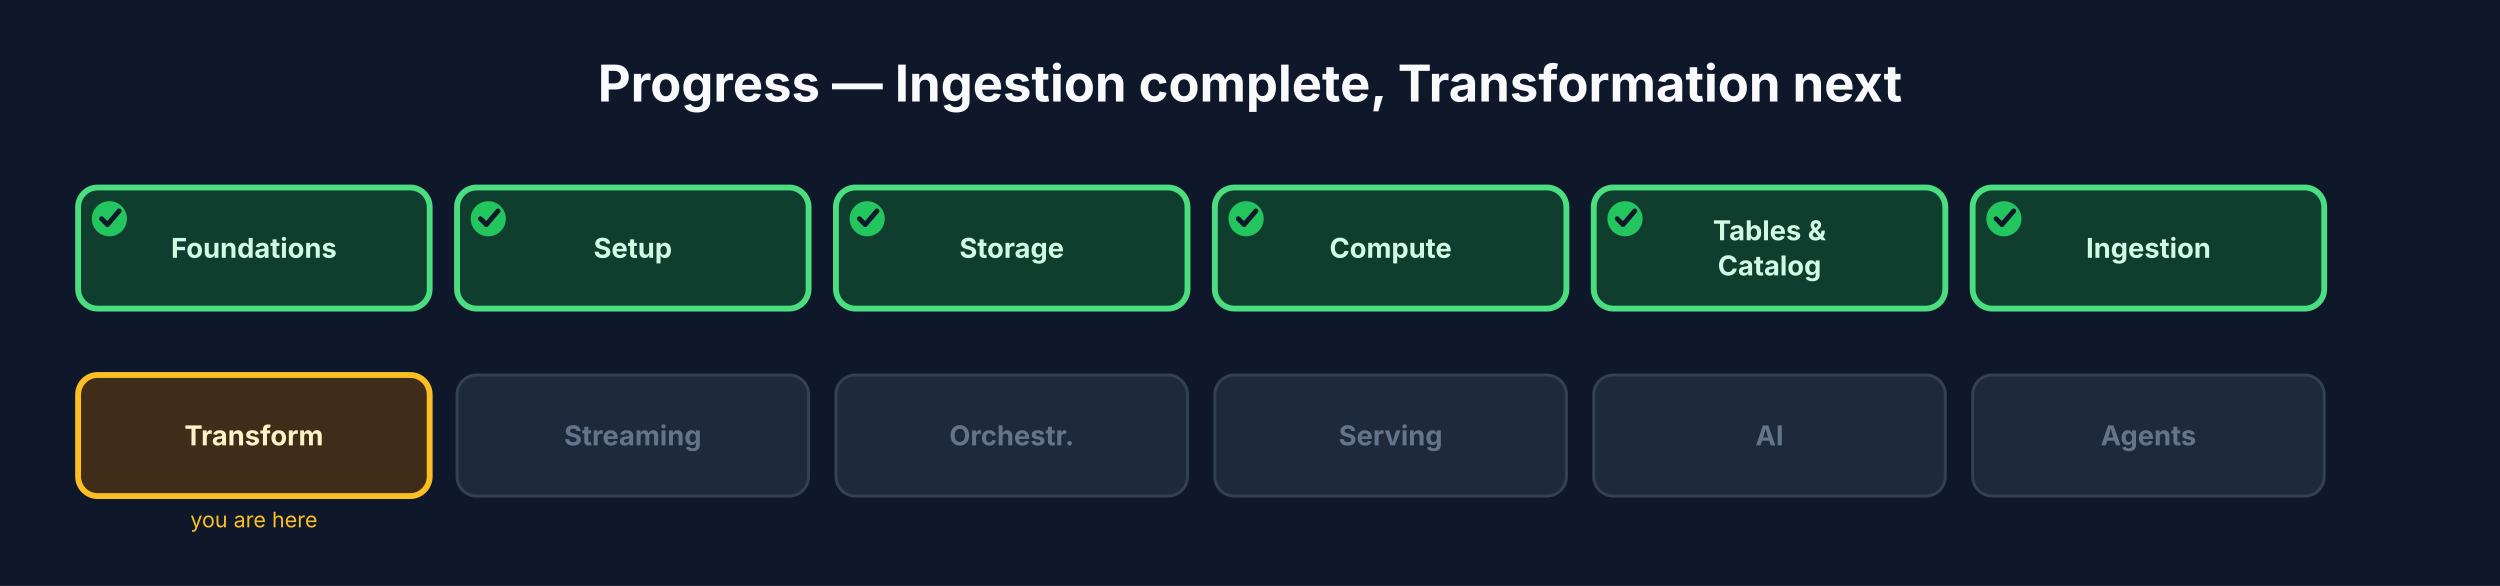
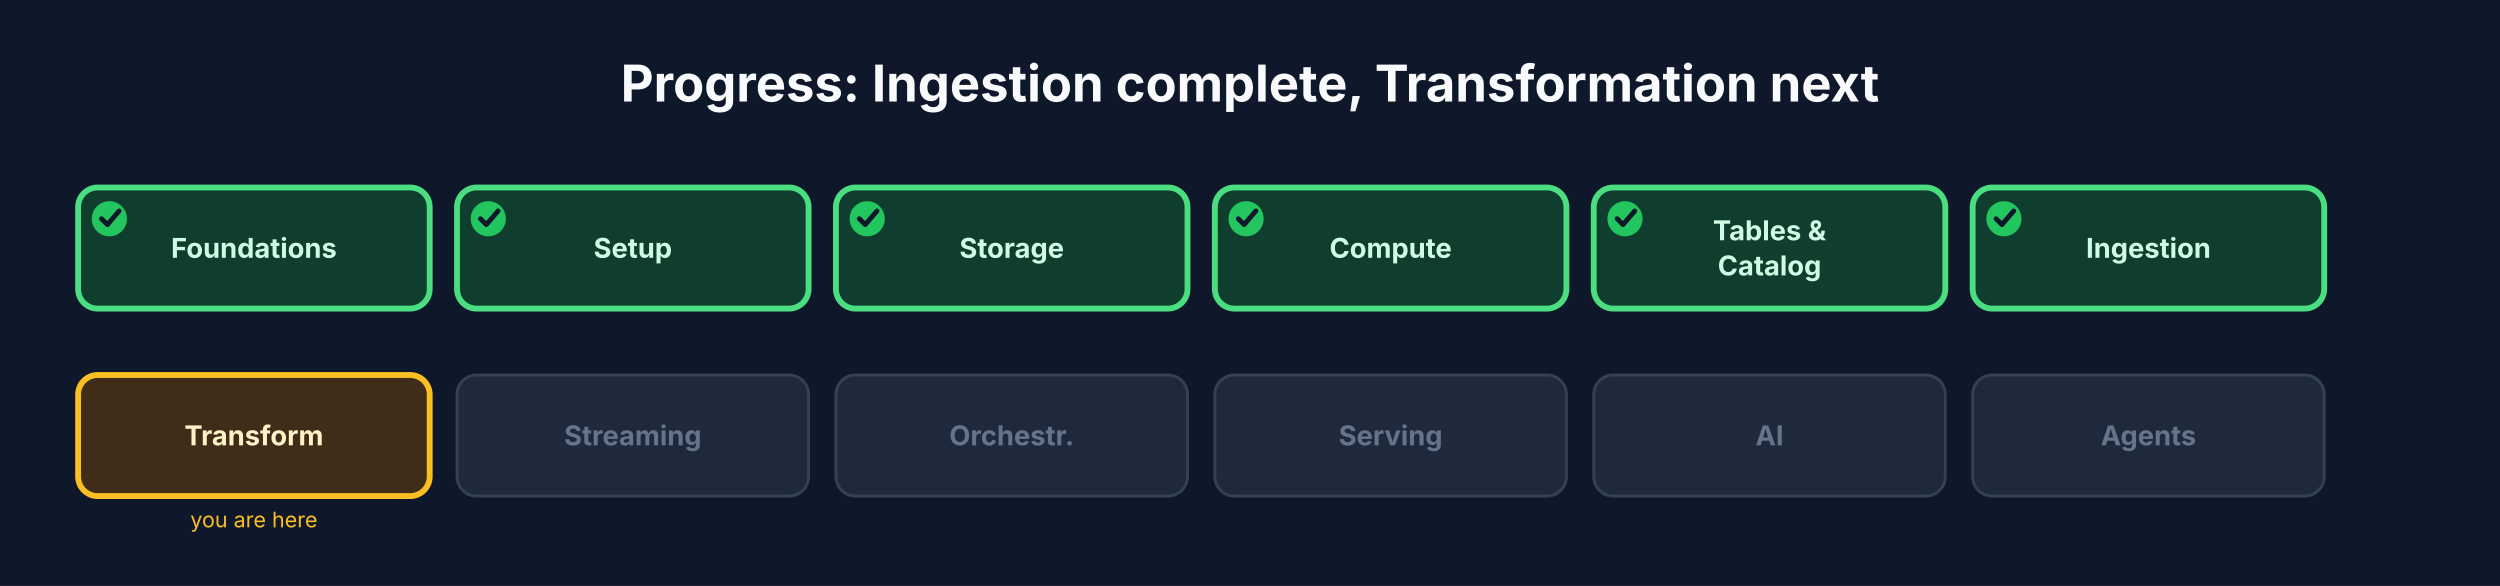
<svg xmlns="http://www.w3.org/2000/svg" viewBox="0 0 1280 300" font-family="Inter, Segoe UI, Helvetica, Arial, sans-serif">
  <rect width="1280" height="300" fill="#0f172a" />
-   <text x="640.0" y="52" fill="#f8fafc" font-size="26" font-weight="700" text-anchor="middle">Progress — Ingestion complete, Transformation next</text>
+   <text x="640.0" y="52" fill="#f8fafc" font-size="26" font-weight="700" text-anchor="middle">Progress: Ingestion complete, Transformation next</text>
  <rect x="40" y="96" width="180" height="62" rx="10" fill="#0f3d2e" stroke="#4ade80" stroke-width="3" />
  <text x="130.0" y="132.0" fill="#d1fae5" font-size="14" font-weight="700" text-anchor="middle">Foundations</text>
  <circle cx="56" cy="112" r="9" fill="#22c55e" />
  <path d="M52 112 l3 3 l6 -7" fill="none" stroke="#0f172a" stroke-width="2.5" stroke-linecap="round" stroke-linejoin="round" />
  <rect x="234" y="96" width="180" height="62" rx="10" fill="#0f3d2e" stroke="#4ade80" stroke-width="3" />
  <text x="324.0" y="132.0" fill="#d1fae5" font-size="14" font-weight="700" text-anchor="middle">Setup</text>
  <circle cx="250" cy="112" r="9" fill="#22c55e" />
  <path d="M246 112 l3 3 l6 -7" fill="none" stroke="#0f172a" stroke-width="2.5" stroke-linecap="round" stroke-linejoin="round" />
  <rect x="428" y="96" width="180" height="62" rx="10" fill="#0f3d2e" stroke="#4ade80" stroke-width="3" />
  <text x="518.0" y="132.0" fill="#d1fae5" font-size="14" font-weight="700" text-anchor="middle">Storage</text>
  <circle cx="444" cy="112" r="9" fill="#22c55e" />
  <path d="M440 112 l3 3 l6 -7" fill="none" stroke="#0f172a" stroke-width="2.5" stroke-linecap="round" stroke-linejoin="round" />
  <rect x="622" y="96" width="180" height="62" rx="10" fill="#0f3d2e" stroke="#4ade80" stroke-width="3" />
  <text x="712.0" y="132.0" fill="#d1fae5" font-size="14" font-weight="700" text-anchor="middle">Compute</text>
  <circle cx="638" cy="112" r="9" fill="#22c55e" />
  <path d="M634 112 l3 3 l6 -7" fill="none" stroke="#0f172a" stroke-width="2.5" stroke-linecap="round" stroke-linejoin="round" />
  <rect x="816" y="96" width="180" height="62" rx="10" fill="#0f3d2e" stroke="#4ade80" stroke-width="3" />
  <text x="906.0" y="123.0" fill="#d1fae5" font-size="14" font-weight="700" text-anchor="middle">Tables &amp;</text>
  <text x="906.0" y="141.0" fill="#d1fae5" font-size="14" font-weight="700" text-anchor="middle">Catalog</text>
  <circle cx="832" cy="112" r="9" fill="#22c55e" />
  <path d="M828 112 l3 3 l6 -7" fill="none" stroke="#0f172a" stroke-width="2.5" stroke-linecap="round" stroke-linejoin="round" />
  <rect x="1010" y="96" width="180" height="62" rx="10" fill="#0f3d2e" stroke="#4ade80" stroke-width="3" />
  <text x="1100.0" y="132.0" fill="#d1fae5" font-size="14" font-weight="700" text-anchor="middle">Ingestion</text>
  <circle cx="1026" cy="112" r="9" fill="#22c55e" />
  <path d="M1022 112 l3 3 l6 -7" fill="none" stroke="#0f172a" stroke-width="2.5" stroke-linecap="round" stroke-linejoin="round" />
  <rect x="40" y="192" width="180" height="62" rx="10" fill="#3f2d1a" stroke="#fbbf24" stroke-width="3" />
  <text x="130.0" y="228.0" fill="#fef3c7" font-size="14" font-weight="700" text-anchor="middle">Transform</text>
  <text x="130.0" y="270" fill="#fbbf24" font-size="11" text-anchor="middle">you are here</text>
  <rect x="234" y="192" width="180" height="62" rx="10" fill="#1e293b" stroke="#334155" stroke-width="1.5" />
  <text x="324.0" y="228.0" fill="#64748b" font-size="14" font-weight="700" text-anchor="middle">Streaming</text>
  <rect x="428" y="192" width="180" height="62" rx="10" fill="#1e293b" stroke="#334155" stroke-width="1.5" />
  <text x="518.0" y="228.0" fill="#64748b" font-size="14" font-weight="700" text-anchor="middle">Orchestr.</text>
  <rect x="622" y="192" width="180" height="62" rx="10" fill="#1e293b" stroke="#334155" stroke-width="1.5" />
  <text x="712.0" y="228.0" fill="#64748b" font-size="14" font-weight="700" text-anchor="middle">Serving</text>
  <rect x="816" y="192" width="180" height="62" rx="10" fill="#1e293b" stroke="#334155" stroke-width="1.5" />
  <text x="906.0" y="228.0" fill="#64748b" font-size="14" font-weight="700" text-anchor="middle">AI</text>
  <rect x="1010" y="192" width="180" height="62" rx="10" fill="#1e293b" stroke="#334155" stroke-width="1.5" />
  <text x="1100.0" y="228.0" fill="#64748b" font-size="14" font-weight="700" text-anchor="middle">Agents</text>
</svg>
